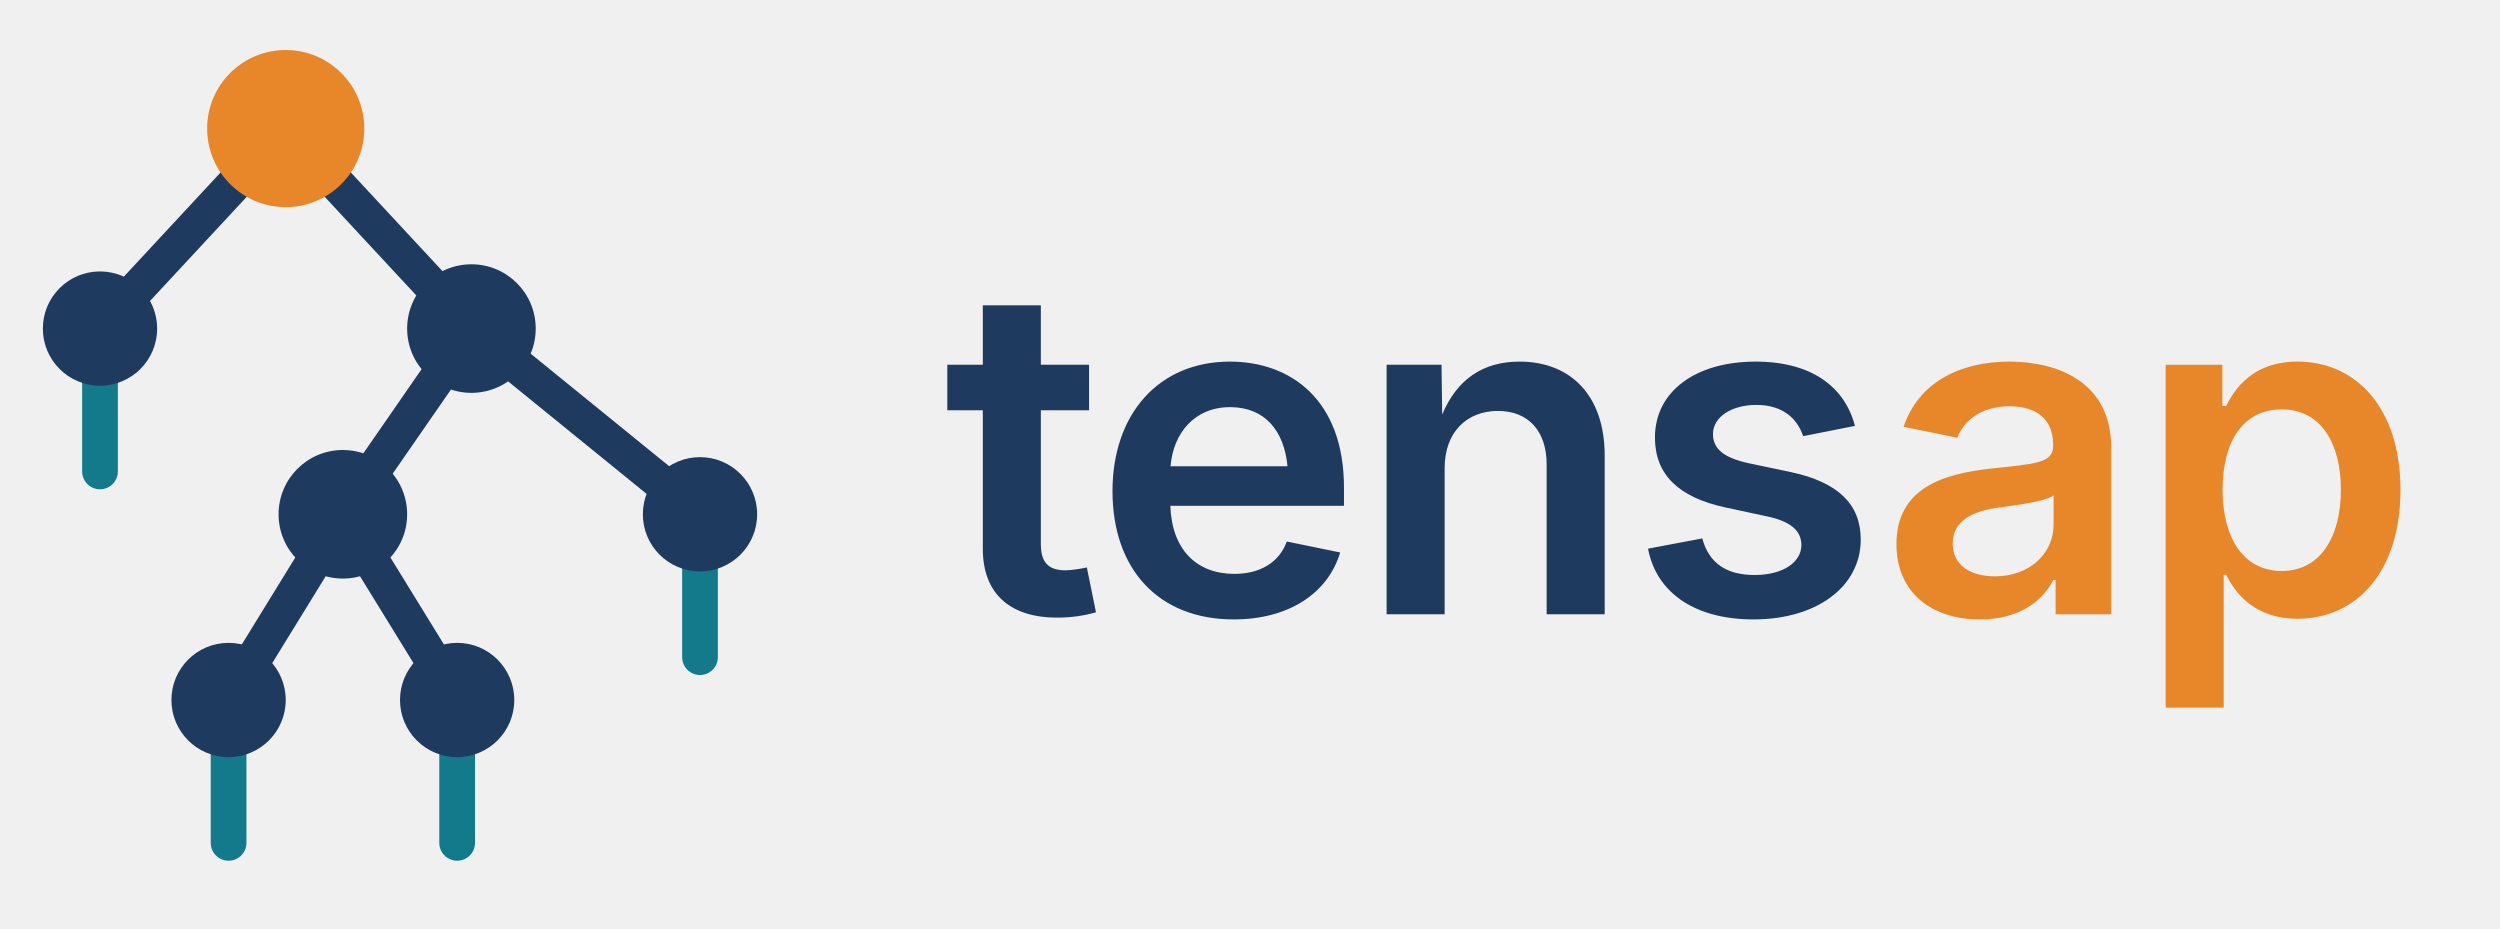
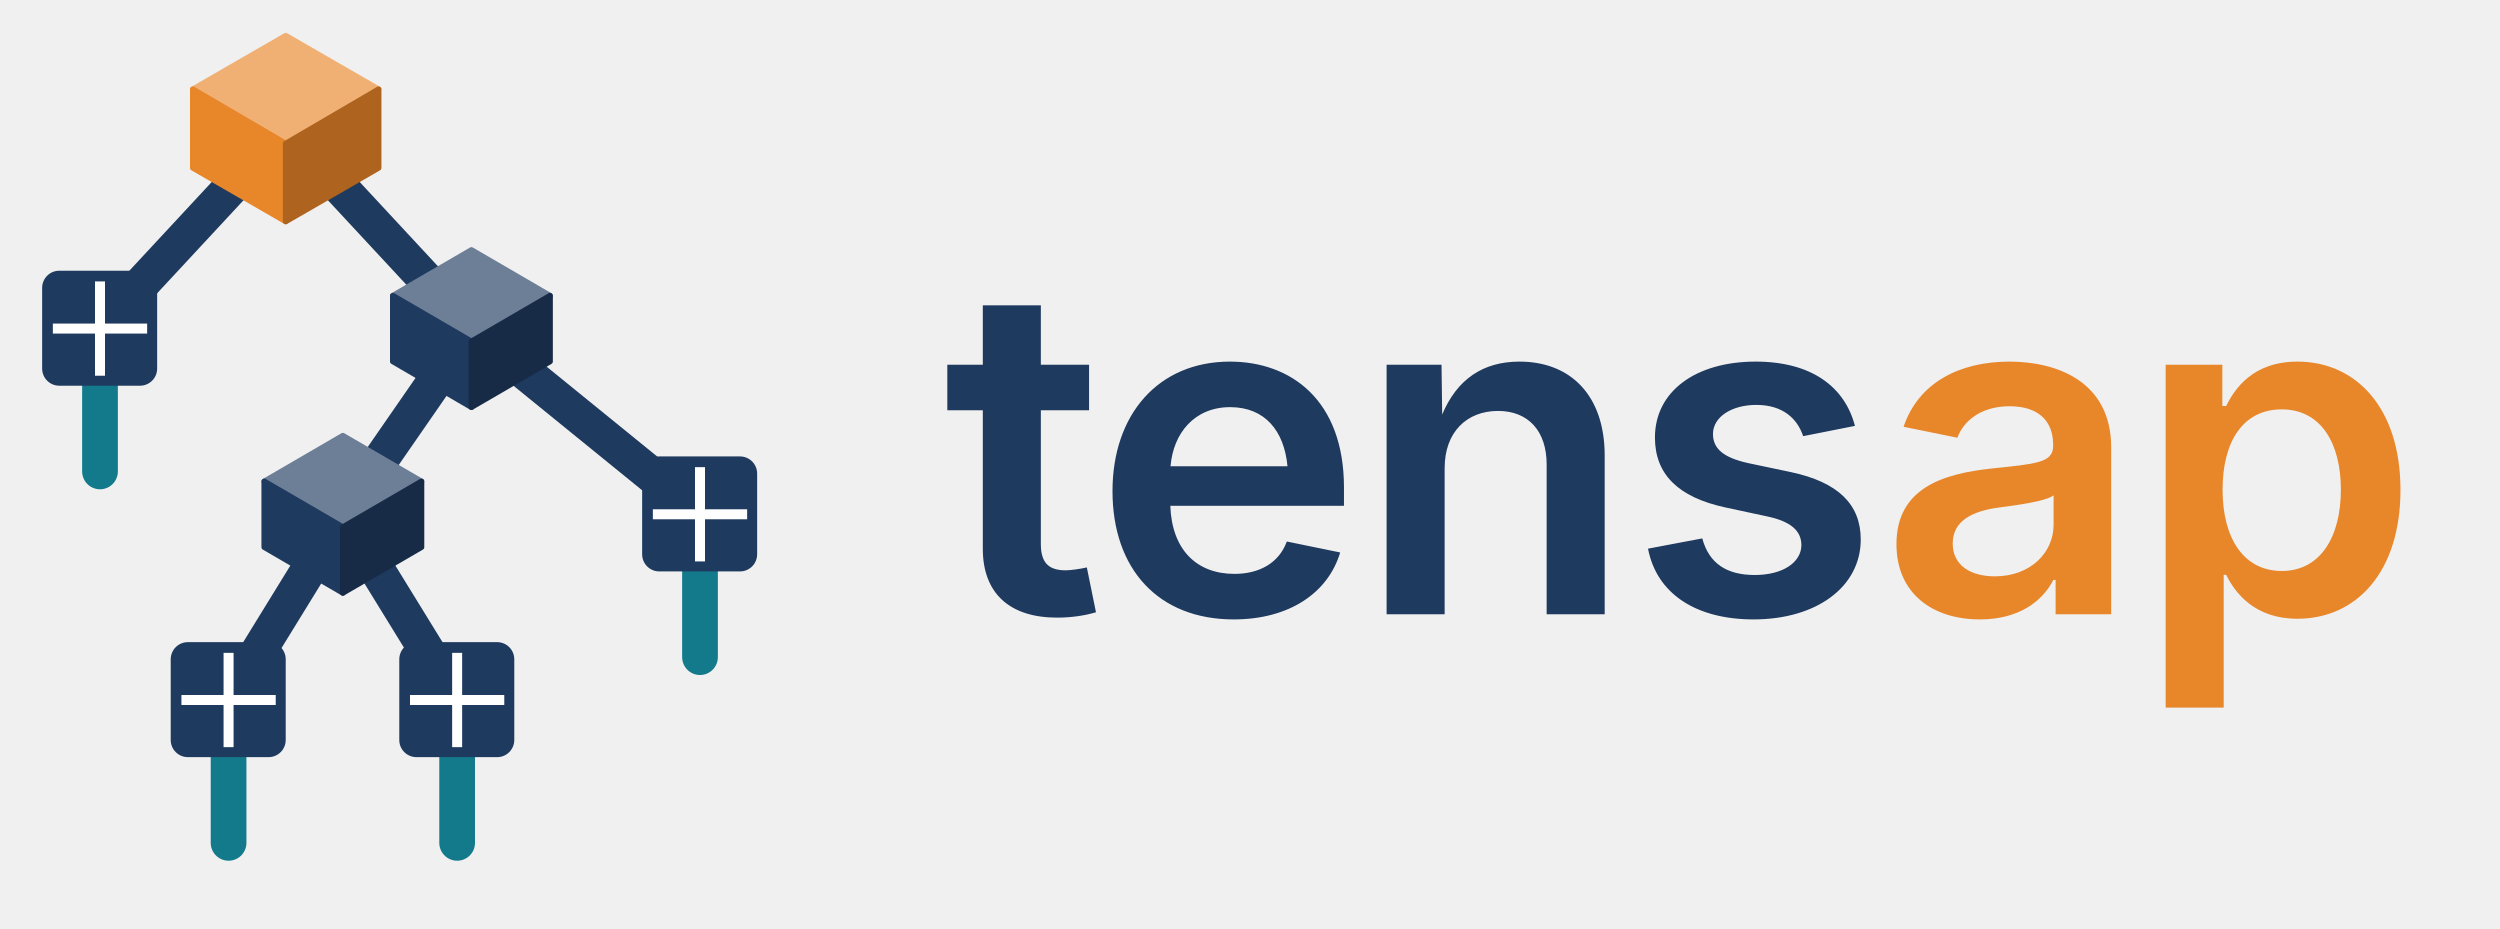
<svg xmlns="http://www.w3.org/2000/svg" viewBox="0 0 350 130" width="350" height="130">
  <g transform="translate(0,6)">
-     <line x1="40" y1="12" x2="14" y2="40" stroke="#1f3a5f" stroke-width="5" stroke-linecap="round" />
-     <line x1="40" y1="12" x2="66" y2="40" stroke="#1f3a5f" stroke-width="5" stroke-linecap="round" />
-     <line x1="66" y1="40" x2="48" y2="66" stroke="#1f3a5f" stroke-width="5" stroke-linecap="round" />
-     <line x1="66" y1="40" x2="98" y2="66" stroke="#1f3a5f" stroke-width="5" stroke-linecap="round" />
-     <line x1="48" y1="66" x2="32" y2="92" stroke="#1f3a5f" stroke-width="5" stroke-linecap="round" />
-     <line x1="48" y1="66" x2="64" y2="92" stroke="#1f3a5f" stroke-width="5" stroke-linecap="round" />
-     <line x1="14" y1="40" x2="14" y2="60" stroke="#127a8a" stroke-width="5" stroke-linecap="round" />
-     <line x1="98" y1="66" x2="98" y2="86" stroke="#127a8a" stroke-width="5" stroke-linecap="round" />
-     <line x1="32" y1="92" x2="32" y2="112" stroke="#127a8a" stroke-width="5" stroke-linecap="round" />
-     <line x1="64" y1="92" x2="64" y2="112" stroke="#127a8a" stroke-width="5" stroke-linecap="round" />
-     <circle cx="40" cy="12" r="11" fill="#e8862a" />
-     <circle cx="14" cy="40" r="8" fill="#1f3a5f" />
-     <circle cx="66" cy="40" r="9" fill="#1f3a5f" />
-     <circle cx="48" cy="66" r="9" fill="#1f3a5f" />
-     <circle cx="98" cy="66" r="8" fill="#1f3a5f" />
-     <circle cx="32" cy="92" r="8" fill="#1f3a5f" />
-     <circle cx="64" cy="92" r="8" fill="#1f3a5f" />
+     <line x1="40.0" y1="12.0" x2="14.0" y2="40.0" stroke="#1f3a5f" stroke-width="5" stroke-linecap="round" />
+     <line x1="40.0" y1="12.0" x2="66.0" y2="40.0" stroke="#1f3a5f" stroke-width="5" stroke-linecap="round" />
+     <line x1="66.0" y1="40.0" x2="48.0" y2="66.0" stroke="#1f3a5f" stroke-width="5" stroke-linecap="round" />
+     <line x1="66.0" y1="40.0" x2="98.0" y2="66.0" stroke="#1f3a5f" stroke-width="5" stroke-linecap="round" />
+     <line x1="48.0" y1="66.0" x2="32.0" y2="92.0" stroke="#1f3a5f" stroke-width="5" stroke-linecap="round" />
+     <line x1="48.0" y1="66.0" x2="64.0" y2="92.0" stroke="#1f3a5f" stroke-width="5" stroke-linecap="round" />
+     <line x1="14.0" y1="40.0" x2="14.0" y2="60.0" stroke="#127a8a" stroke-width="5" stroke-linecap="round" />
+     <line x1="98.0" y1="66.0" x2="98.0" y2="86.0" stroke="#127a8a" stroke-width="5" stroke-linecap="round" />
+     <line x1="32.0" y1="92.0" x2="32.0" y2="112.0" stroke="#127a8a" stroke-width="5" stroke-linecap="round" />
+     <line x1="64.0" y1="92.0" x2="64.0" y2="112.0" stroke="#127a8a" stroke-width="5" stroke-linecap="round" />
+     <polygon points="40.0,-1.0 53.0,6.5 40.0,14.1 27.0,6.5" fill="#f0b074" stroke="#f0b074" stroke-width="0.8" stroke-linejoin="round" />
+     <polygon points="27.0,6.5 40.0,14.1 40.0,25.0 27.0,17.5" fill="#e8862a" stroke="#e8862a" stroke-width="0.8" stroke-linejoin="round" />
+     <polygon points="53.0,6.5 40.0,14.1 40.0,25.0 53.0,17.5" fill="#ae641f" stroke="#ae641f" stroke-width="0.8" stroke-linejoin="round" />
+     <rect x="5.9" y="31.9" width="16.1" height="16.1" rx="2.4" fill="#1f3a5f" />
+     <line x1="14.0" y1="33.4" x2="14.0" y2="46.6" stroke="#ffffff" stroke-width="1.4" />
+     <line x1="7.4" y1="40.0" x2="20.6" y2="40.0" stroke="#ffffff" stroke-width="1.4" />
+     <polygon points="66.0,29.0 77.0,35.4 66.0,41.8 55.0,35.4" fill="#6d7e97" stroke="#6d7e97" stroke-width="0.8" stroke-linejoin="round" />
+     <polygon points="55.0,35.4 66.0,41.8 66.0,51.0 55.0,44.6" fill="#1f3a5f" stroke="#1f3a5f" stroke-width="0.8" stroke-linejoin="round" />
+     <polygon points="77.0,35.4 66.0,41.8 66.0,51.0 77.0,44.6" fill="#172b47" stroke="#172b47" stroke-width="0.8" stroke-linejoin="round" />
+     <polygon points="48.0,55.0 59.0,61.4 48.0,67.8 37.0,61.4" fill="#6d7e97" stroke="#6d7e97" stroke-width="0.8" stroke-linejoin="round" />
+     <polygon points="37.0,61.4 48.0,67.8 48.0,77.0 37.0,70.6" fill="#1f3a5f" stroke="#1f3a5f" stroke-width="0.8" stroke-linejoin="round" />
+     <polygon points="59.0,61.4 48.0,67.8 48.0,77.0 59.0,70.6" fill="#172b47" stroke="#172b47" stroke-width="0.8" stroke-linejoin="round" />
+     <rect x="89.9" y="57.9" width="16.1" height="16.1" rx="2.4" fill="#1f3a5f" />
+     <line x1="98.0" y1="59.4" x2="98.0" y2="72.6" stroke="#ffffff" stroke-width="1.4" />
+     <line x1="91.4" y1="66.0" x2="104.6" y2="66.0" stroke="#ffffff" stroke-width="1.4" />
+     <rect x="23.9" y="83.9" width="16.1" height="16.1" rx="2.4" fill="#1f3a5f" />
+     <line x1="32.0" y1="85.4" x2="32.0" y2="98.6" stroke="#ffffff" stroke-width="1.4" />
+     <line x1="25.4" y1="92.0" x2="38.6" y2="92.0" stroke="#ffffff" stroke-width="1.4" />
+     <rect x="55.9" y="83.9" width="16.1" height="16.1" rx="2.4" fill="#1f3a5f" />
+     <line x1="64.0" y1="85.4" x2="64.0" y2="98.6" stroke="#ffffff" stroke-width="1.4" />
+     <line x1="57.4" y1="92.0" x2="70.6" y2="92.0" stroke="#ffffff" stroke-width="1.4" />
  </g>
  <text x="132" y="86" font-family="Inter, -apple-system, 'Segoe UI', Helvetica, Arial, sans-serif" font-size="64" font-weight="600" fill="#1f3a5f" letter-spacing="-1">tens<tspan fill="#e8862a">ap</tspan>
  </text>
</svg>
